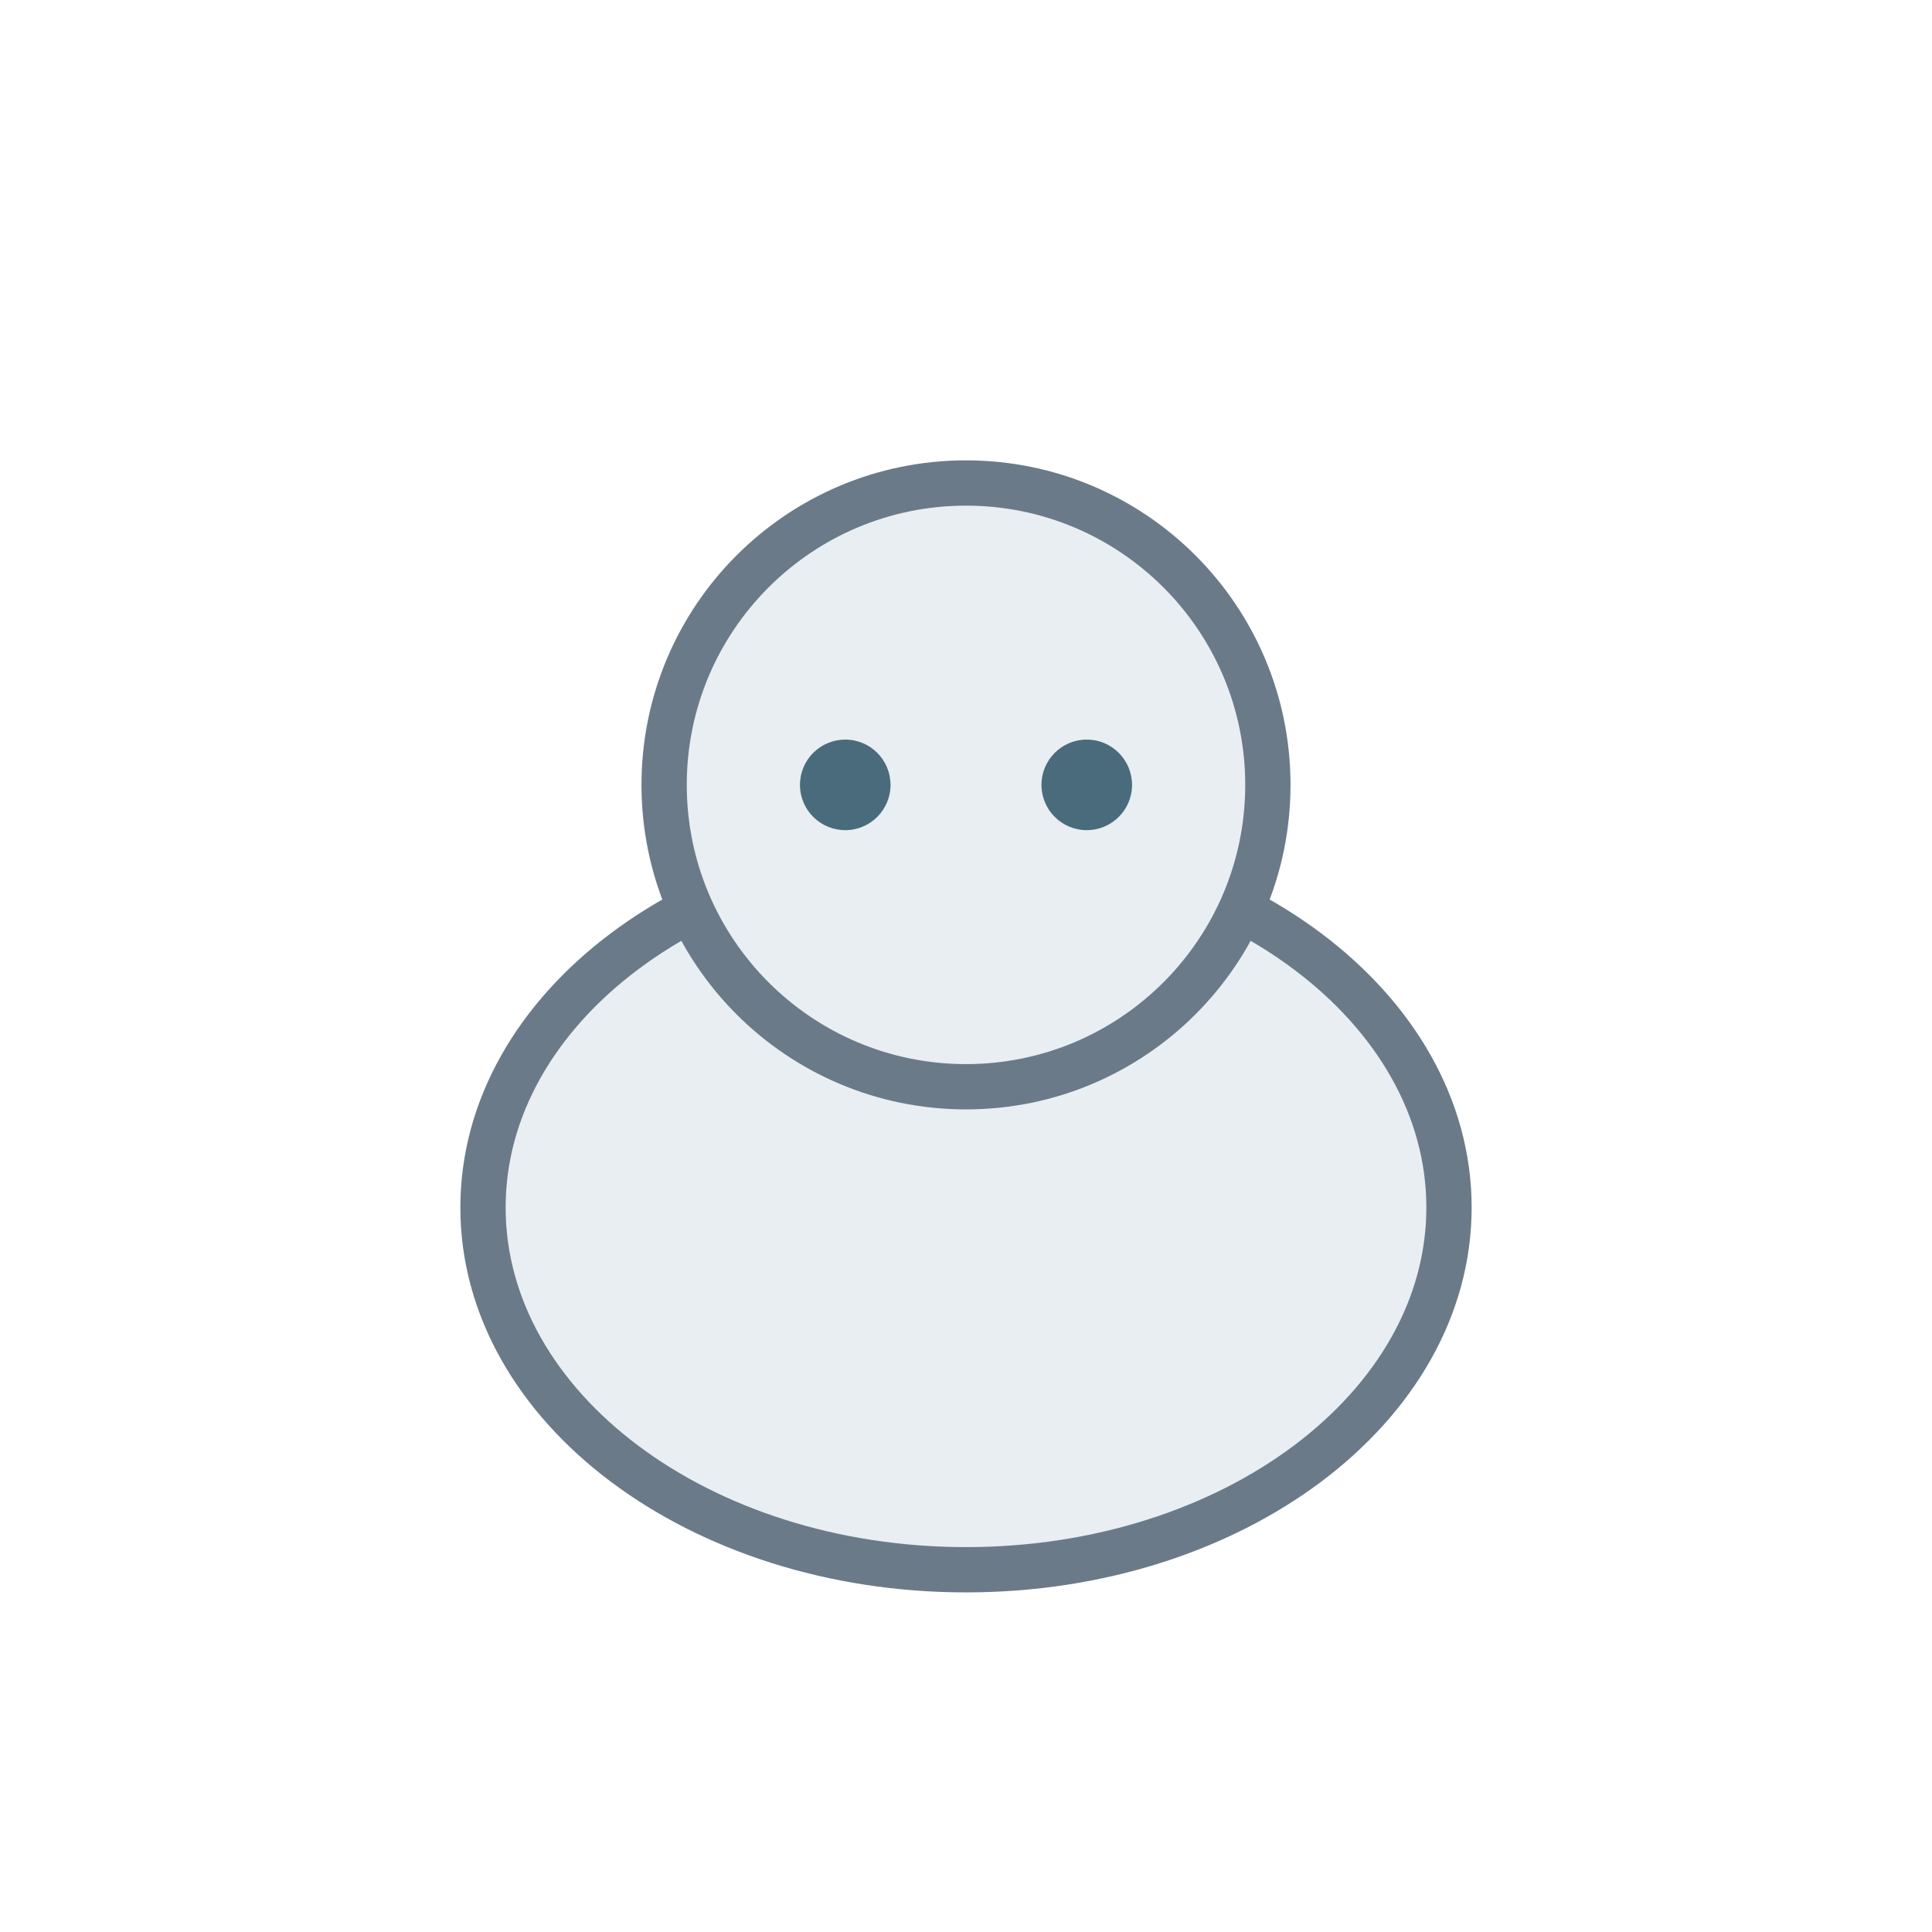
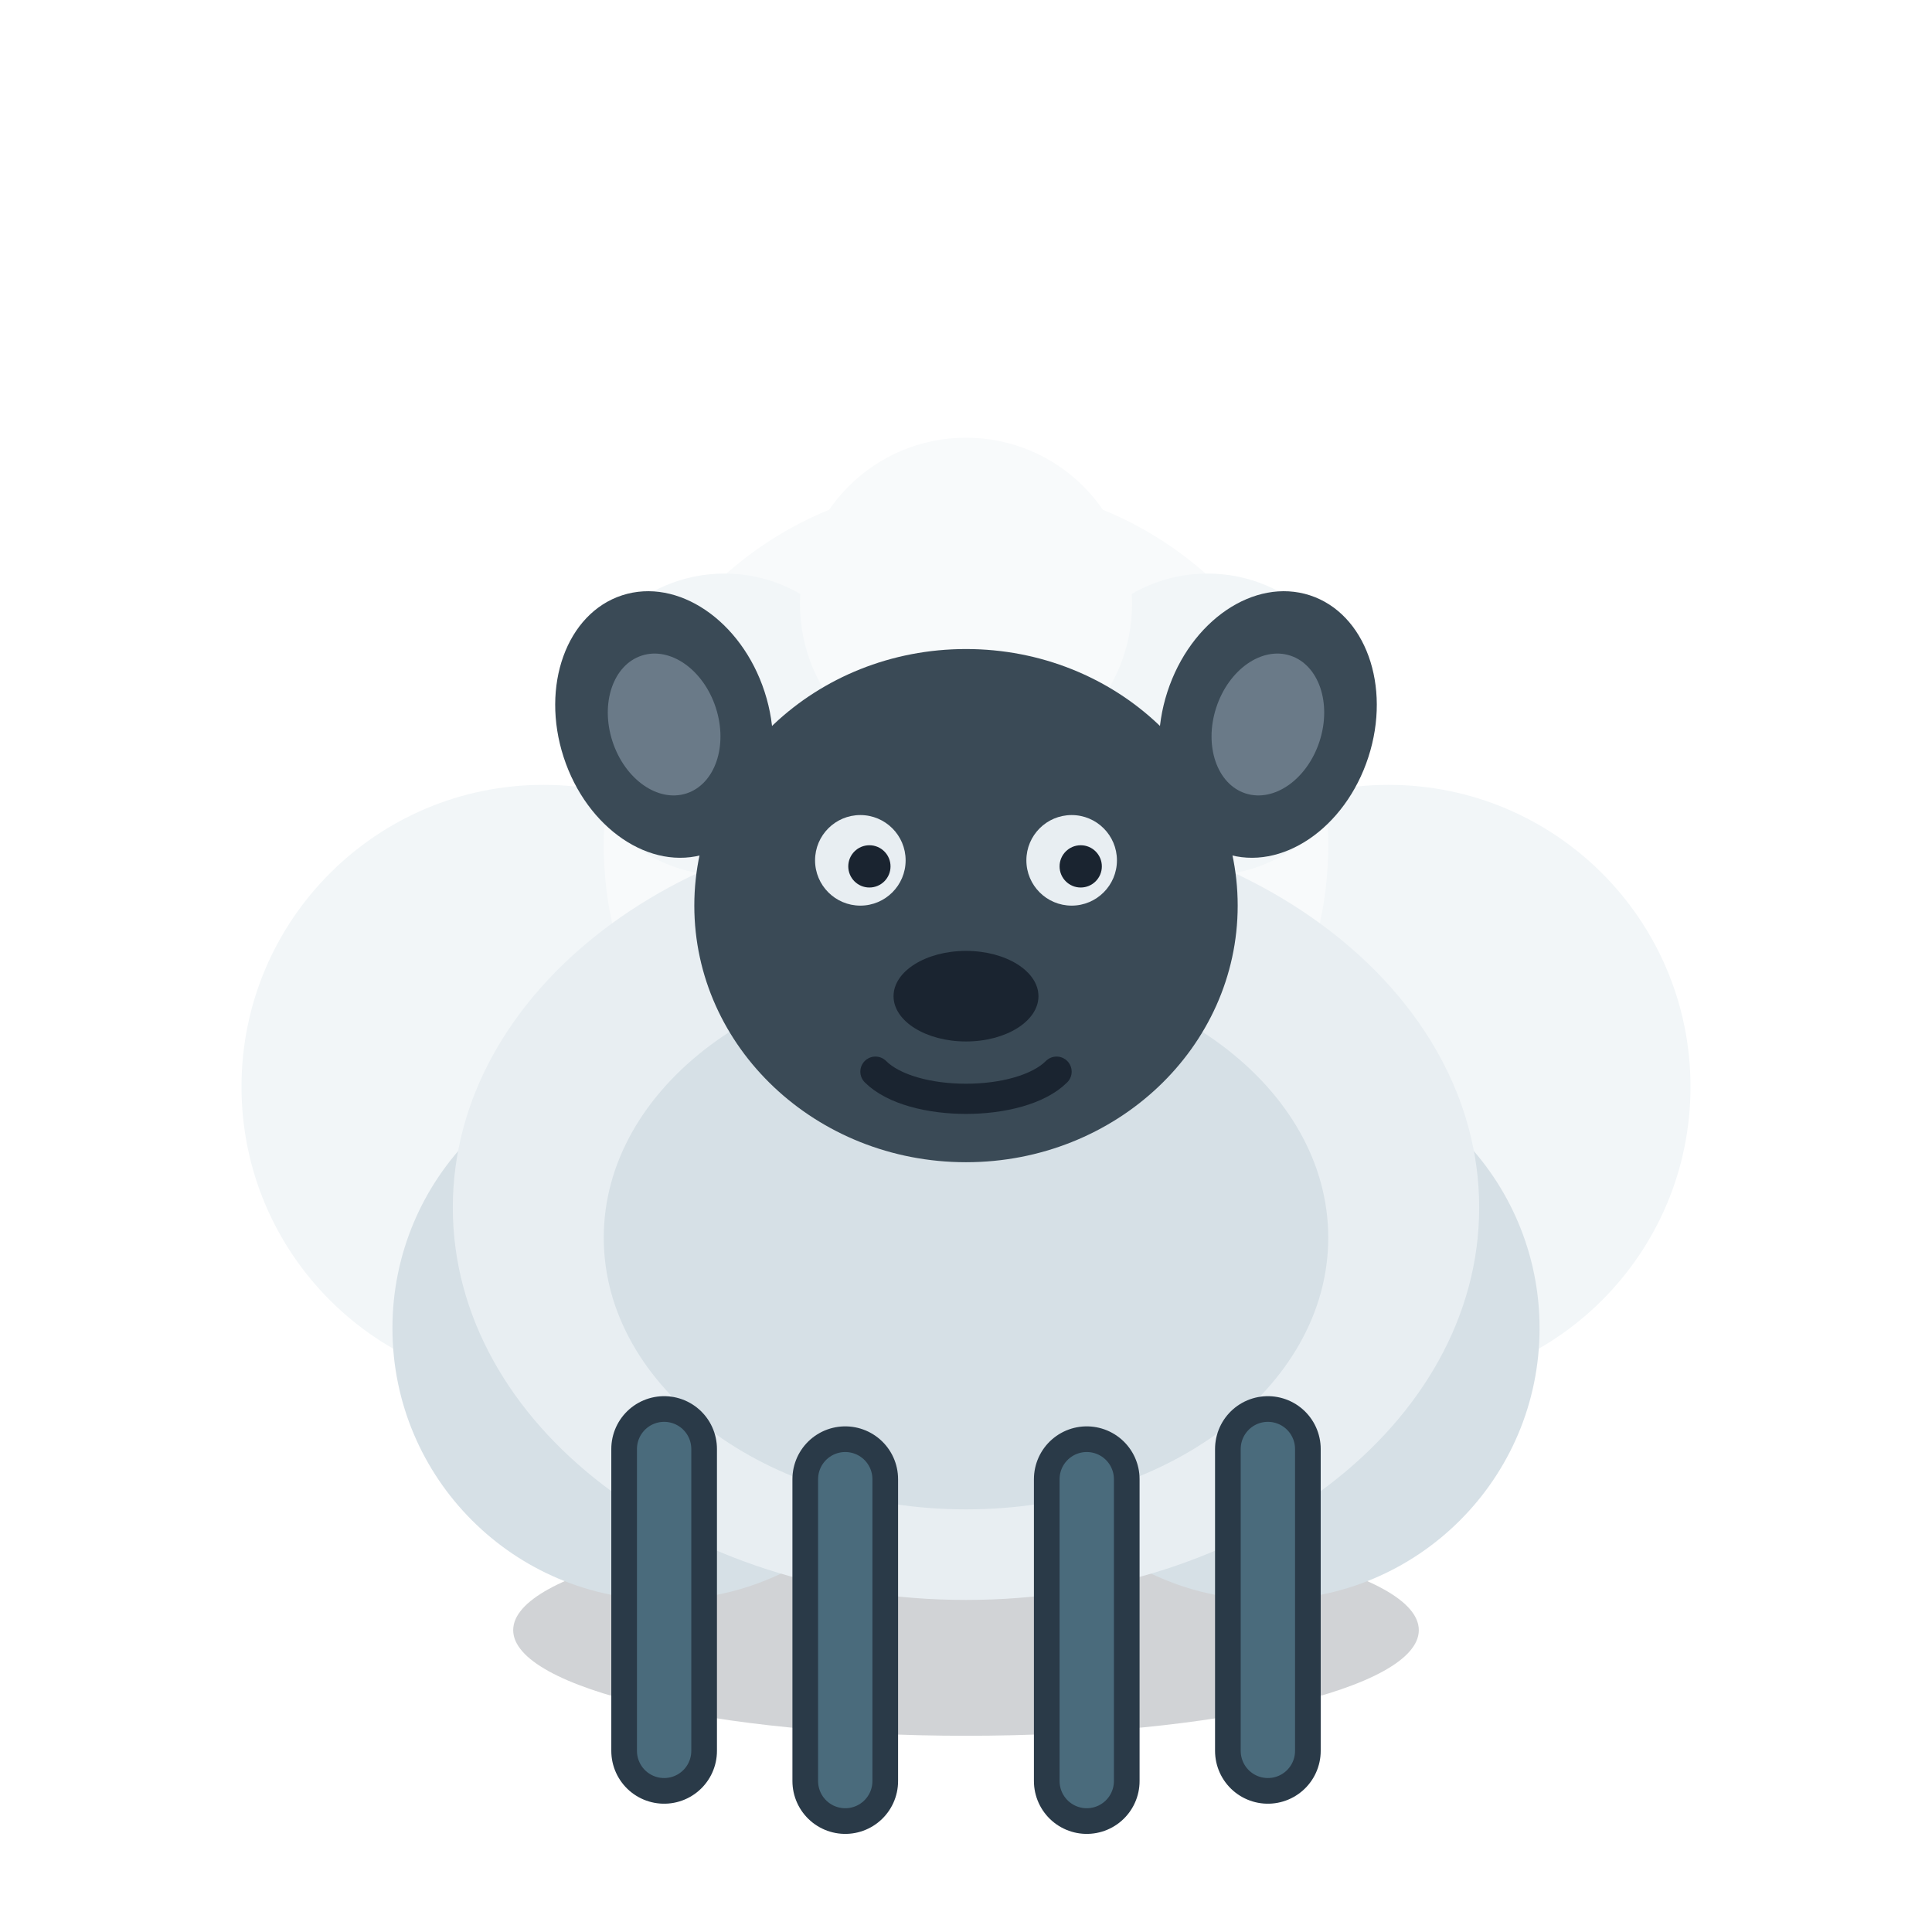
<svg xmlns="http://www.w3.org/2000/svg" viewBox="0 0 64 64" fill="none">
-   <ellipse cx="32" cy="40" rx="16" ry="12" fill="#e8eef2" stroke="#6a7a88" stroke-width="1.5" />
-   <circle cx="32" cy="26" r="10" fill="#e8eef2" stroke="#6a7a88" stroke-width="1.5" />
-   <circle cx="28" cy="26" r="1.5" fill="#4a6b7c" />
-   <circle cx="36" cy="26" r="1.5" fill="#4a6b7c" />
+   <ellipse cx="32" cy="54" rx="15" ry="3.5" fill="#1a2430" opacity="0.2" />
+   <circle cx="18" cy="36" r="10" fill="#f2f6f8" />
+   <circle cx="46" cy="36" r="10" fill="#f2f6f8" />
+   <circle cx="32" cy="28" r="12" fill="#f8fafb" />
+   <circle cx="22" cy="44" r="9" fill="#d6e0e6" />
+   <circle cx="42" cy="44" r="9" fill="#d6e0e6" />
+   <ellipse cx="32" cy="40" rx="17" ry="13" fill="#e8eef2" />
+   <ellipse cx="32" cy="41" rx="12" ry="9" fill="#d6e0e6" />
+   <circle cx="24" cy="24" r="5" fill="#f2f6f8" />
+   <circle cx="40" cy="24" r="5" fill="#f2f6f8" />
+   <circle cx="32" cy="20" r="5.5" fill="#f8fafb" />
+   <ellipse cx="32" cy="30" rx="9" ry="8.5" fill="#3a4a56" />
+   <circle cx="28.5" cy="28.5" r="1.5" fill="#e8eef2" />
+   <circle cx="35.5" cy="28.5" r="1.5" fill="#e8eef2" />
+   <circle cx="28.8" cy="28.7" r="0.7" fill="#1a2430" />
+   <circle cx="35.8" cy="28.7" r="0.7" fill="#1a2430" />
+   <ellipse cx="32" cy="33" rx="2.4" ry="1.5" fill="#1a2430" />
+   <path d="M29 35.5c1.2 1.2 4.8 1.2 6 0" stroke="#1a2430" stroke-width="1" stroke-linecap="round" fill="none" />
+   <ellipse cx="22" cy="24" rx="3.5" ry="4.5" fill="#3a4a56" transform="rotate(-18 22 24)" />
+   <ellipse cx="42" cy="24" rx="3.5" ry="4.5" fill="#3a4a56" transform="rotate(18 42 24)" />
+   <ellipse cx="22" cy="24" rx="1.8" ry="2.4" fill="#6a7a88" transform="rotate(-18 22 24)" />
+   <ellipse cx="42" cy="24" rx="1.8" ry="2.4" fill="#6a7a88" transform="rotate(18 42 24)" />
+   <path d="M22 48v10M28 49v10M36 49v10M42 48v10" stroke="#2a3a48" stroke-width="3.5" stroke-linecap="round" />
+   <path d="M22 48v10M28 49v10M36 49v10M42 48v10" stroke="#4a6b7c" stroke-width="1.8" stroke-linecap="round" />
</svg>
